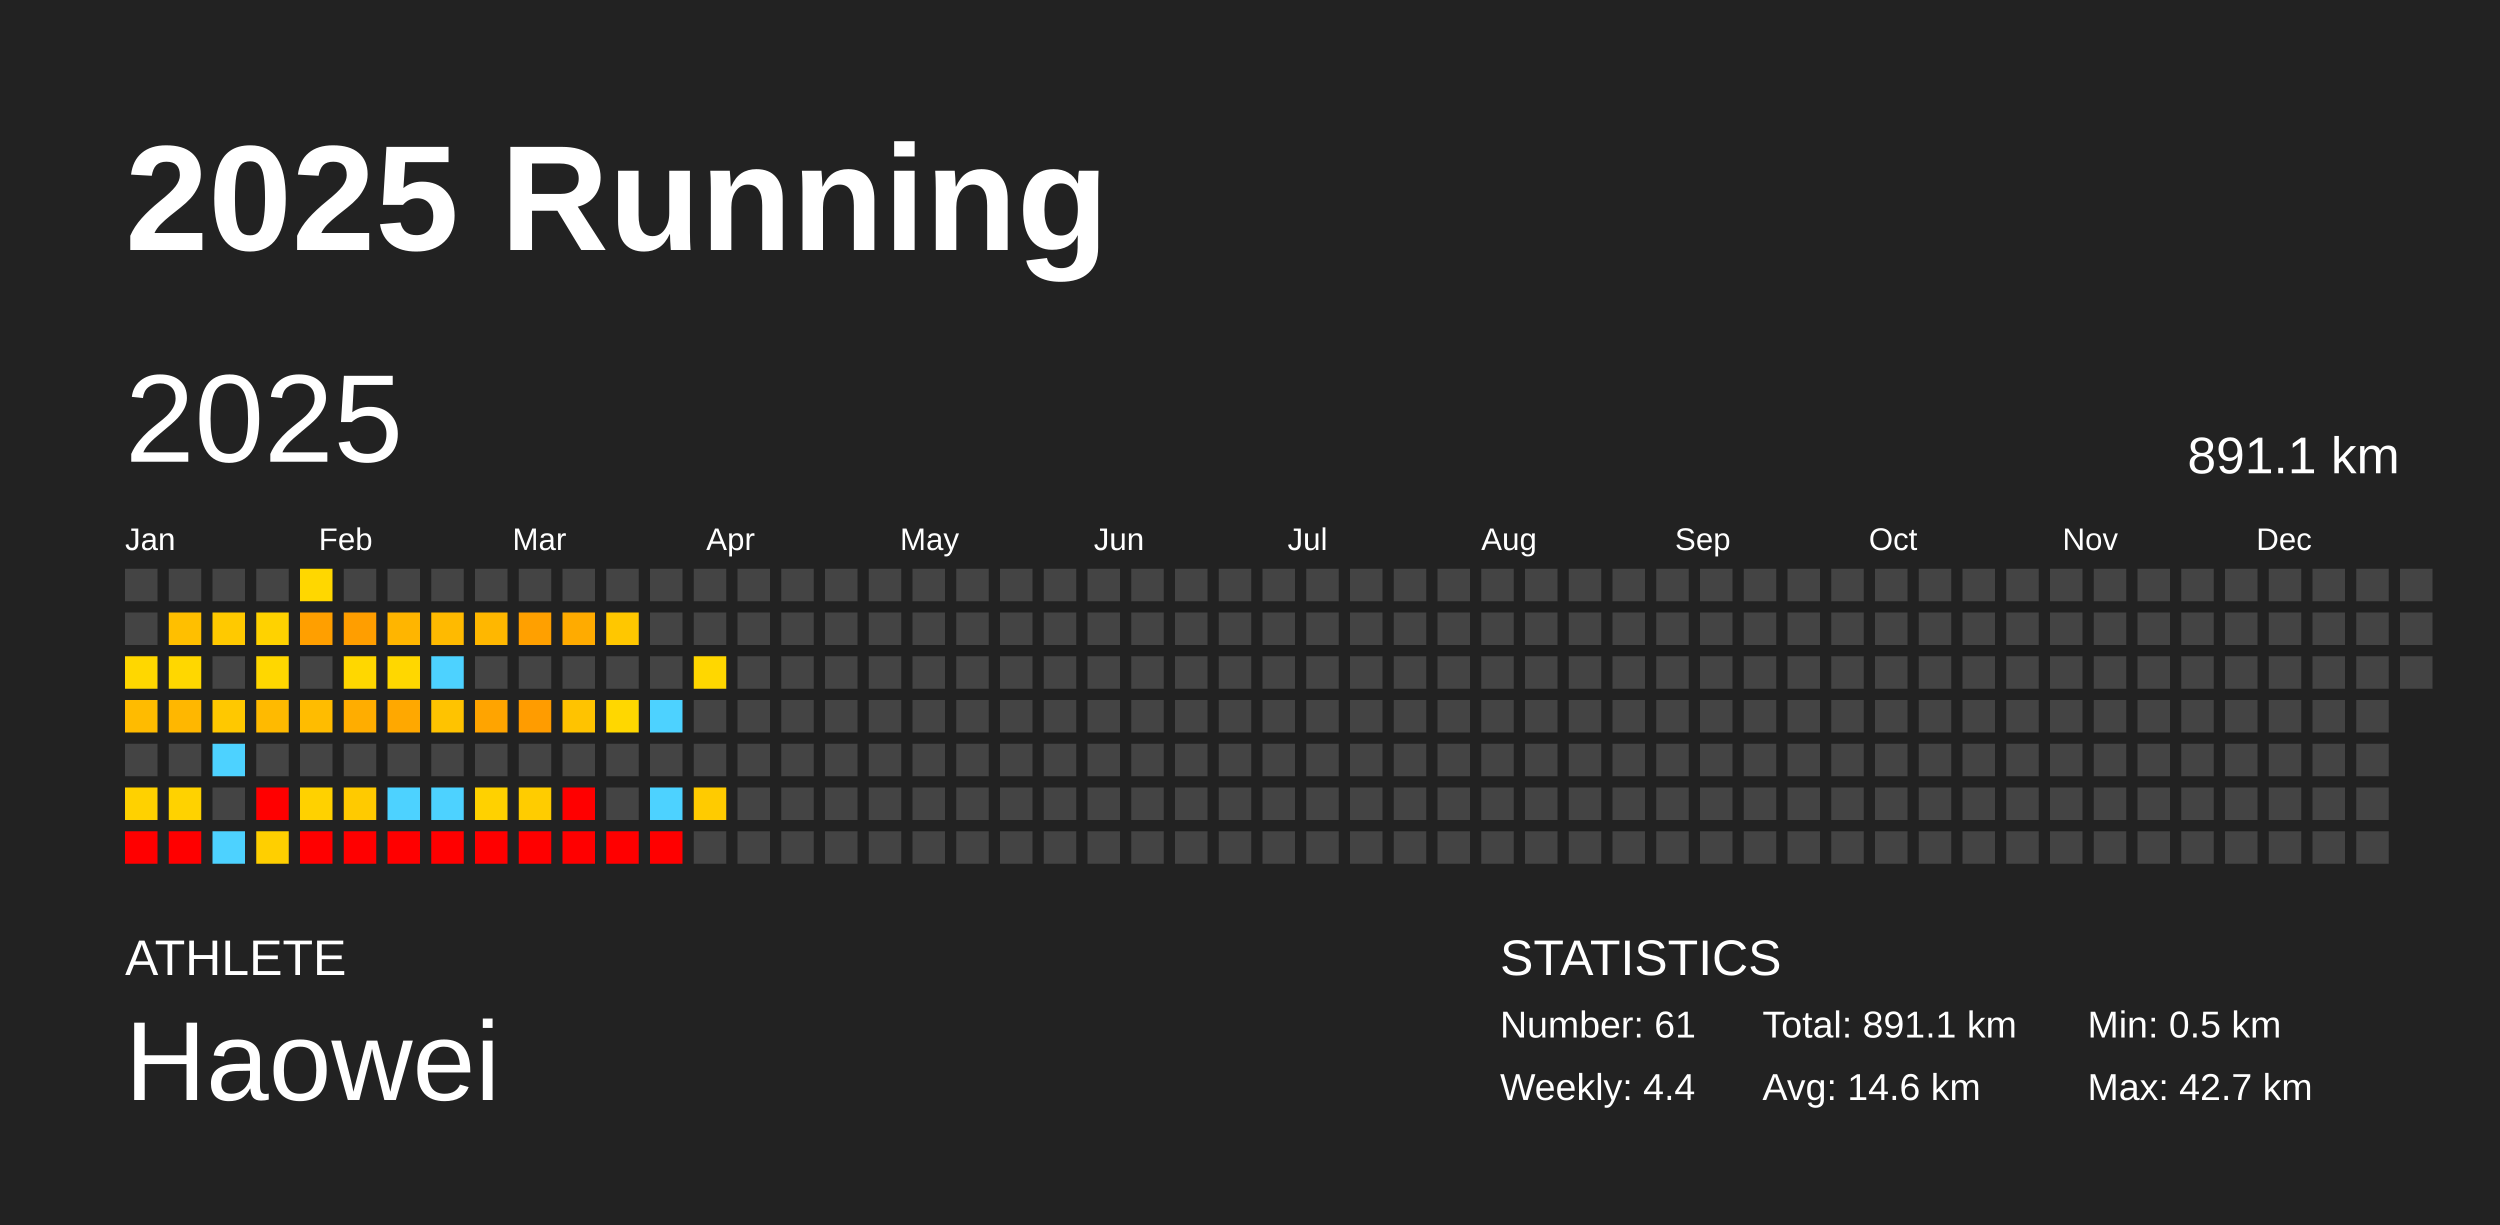
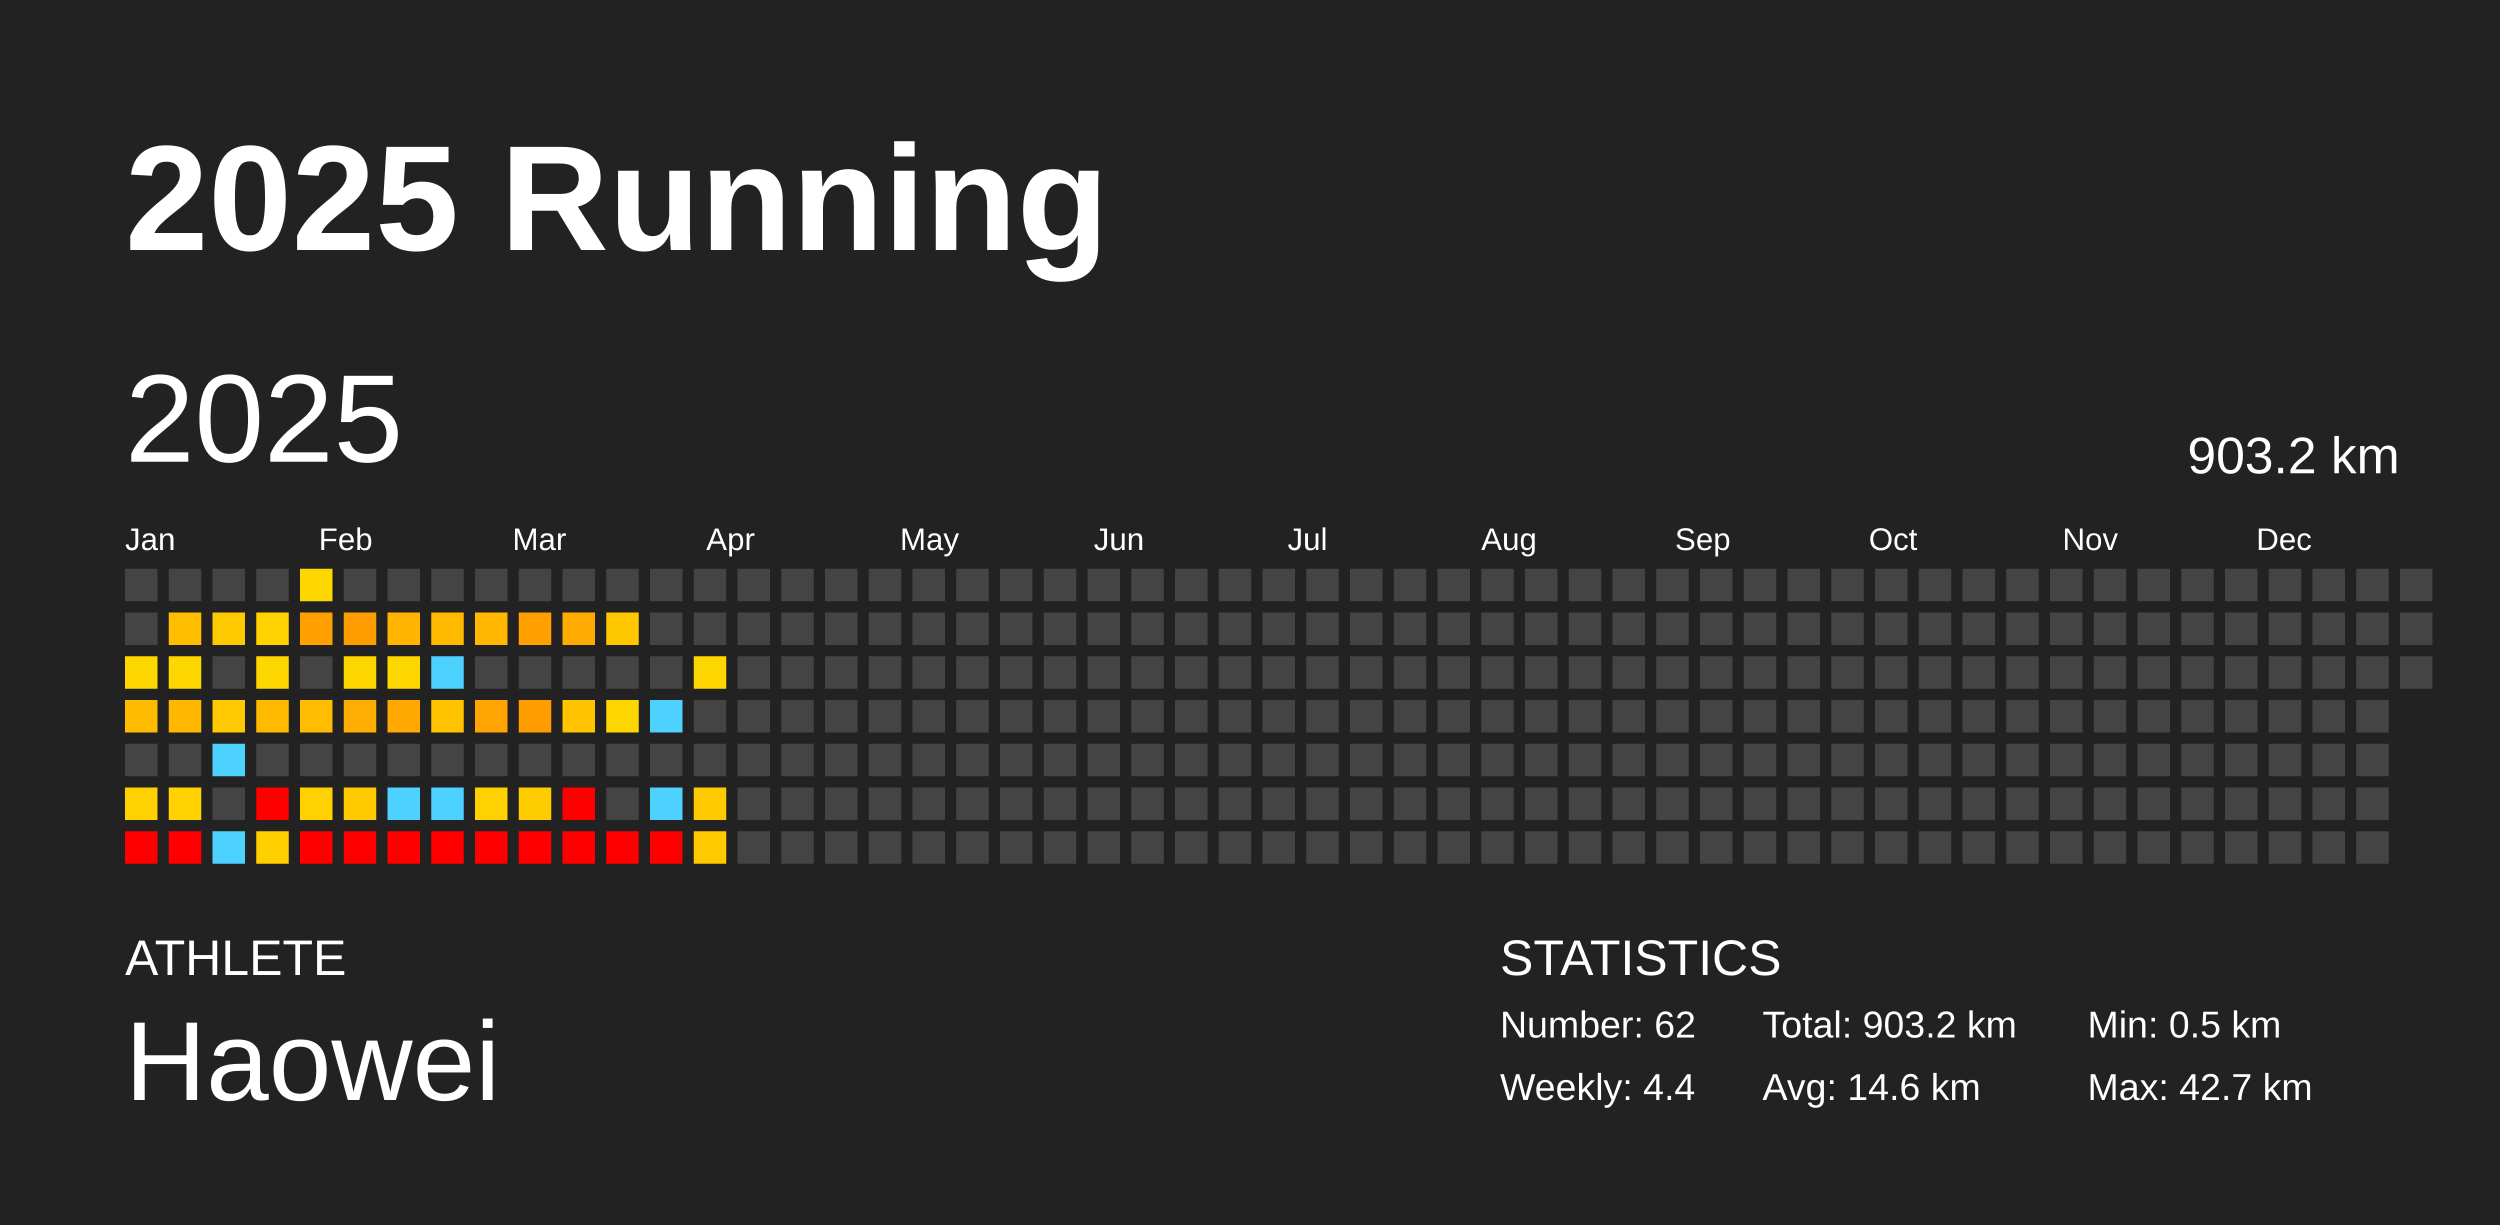
<svg xmlns="http://www.w3.org/2000/svg" baseProfile="full" height="98mm" version="1.1" viewBox="0,0,200,98" width="200mm">
  <defs />
  <rect fill="#222222" height="98" width="200" x="0" y="0" />
  <text fill="#FFFFFF" style="font-size:12px; font-family:Arial; font-weight:bold;" x="10" y="20">2025 Running</text>
  <text fill="#FFFFFF" style="font-size:4px; font-family:Arial" x="10" y="78">ATHLETE</text>
  <text fill="#FFFFFF" style="font-size:9px; font-family:Arial" x="10" y="88">Haowei</text>
  <text fill="#FFFFFF" style="font-size:4px; font-family:Arial" x="120" y="78">STATISTICS</text>
-   <text fill="#FFFFFF" style="font-size:3px; font-family:Arial" x="120" y="83">Number: 61</text>
+   <text fill="#FFFFFF" style="font-size:3px; font-family:Arial" x="120" y="83">Number: 62</text>
  <text fill="#FFFFFF" style="font-size:3px; font-family:Arial" x="120" y="88">Weekly: 4.4</text>
-   <text fill="#FFFFFF" style="font-size:3px; font-family:Arial" x="141" y="83">Total: 891.1 km</text>
+   <text fill="#FFFFFF" style="font-size:3px; font-family:Arial" x="141" y="83">Total: 903.2 km</text>
  <text fill="#FFFFFF" style="font-size:3px; font-family:Arial" x="141" y="88">Avg: 14.6 km</text>
  <text fill="#FFFFFF" style="font-size:3px; font-family:Arial" x="167" y="83">Min: 0.5 km</text>
  <text fill="#FFFFFF" style="font-size:3px; font-family:Arial" x="167" y="88">Max: 42.7 km</text>
  <text dominant-baseline="hanging" fill="#FFFFFF" style="font-size:10.0px; font-family:Arial;" x="10" y="30">2025</text>
-   <text dominant-baseline="hanging" fill="#FFFFFF" style="font-size:4.125px; font-family:Arial;" x="175" y="35">891.1 km</text>
+   <text dominant-baseline="hanging" fill="#FFFFFF" style="font-size:4.125px; font-family:Arial;" x="175" y="35">903.2 km</text>
  <text fill="#FFFFFF" style="font-size:2.5px; font-family:Arial" x="10.0" y="44">Jan</text>
  <text fill="#FFFFFF" style="font-size:2.5px; font-family:Arial" x="25.5" y="44">Feb</text>
  <text fill="#FFFFFF" style="font-size:2.5px; font-family:Arial" x="41.0" y="44">Mar</text>
  <text fill="#FFFFFF" style="font-size:2.5px; font-family:Arial" x="56.5" y="44">Apr</text>
  <text fill="#FFFFFF" style="font-size:2.5px; font-family:Arial" x="72.0" y="44">May</text>
  <text fill="#FFFFFF" style="font-size:2.5px; font-family:Arial" x="87.5" y="44">Jun</text>
  <text fill="#FFFFFF" style="font-size:2.5px; font-family:Arial" x="103.0" y="44">Jul</text>
  <text fill="#FFFFFF" style="font-size:2.5px; font-family:Arial" x="118.5" y="44">Aug</text>
  <text fill="#FFFFFF" style="font-size:2.5px; font-family:Arial" x="134.0" y="44">Sep</text>
  <text fill="#FFFFFF" style="font-size:2.5px; font-family:Arial" x="149.5" y="44">Oct</text>
  <text fill="#FFFFFF" style="font-size:2.5px; font-family:Arial" x="165.0" y="44">Nov</text>
  <text fill="#FFFFFF" style="font-size:2.5px; font-family:Arial" x="180.5" y="44">Dec</text>
  <rect fill="#444444" height="2.6" width="2.6" x="10.0" y="45.5" />
  <rect fill="#444444" height="2.6" width="2.6" x="10.0" y="49.0" />
  <rect fill="#ffd700" height="2.6" width="2.6" x="10.0" y="52.5" />
  <rect fill="#ffbb00" height="2.6" width="2.6" x="10.0" y="56.0" />
  <rect fill="#444444" height="2.6" width="2.6" x="10.0" y="59.5" />
  <rect fill="#ffd100" height="2.6" width="2.6" x="10.0" y="63.0" />
  <rect fill="red" height="2.6" width="2.6" x="10.0" y="66.5" />
  <rect fill="#444444" height="2.6" width="2.6" x="13.5" y="45.5" />
  <rect fill="#ffbf00" height="2.6" width="2.6" x="13.5" y="49.0" />
  <rect fill="#ffd700" height="2.6" width="2.6" x="13.5" y="52.5" />
  <rect fill="#ffb700" height="2.6" width="2.6" x="13.5" y="56.0" />
  <rect fill="#444444" height="2.6" width="2.6" x="13.5" y="59.5" />
  <rect fill="#ffd200" height="2.6" width="2.6" x="13.5" y="63.0" />
  <rect fill="red" height="2.6" width="2.6" x="13.5" y="66.5" />
  <rect fill="#444444" height="2.6" width="2.6" x="17.0" y="45.5" />
  <rect fill="#ffc900" height="2.6" width="2.6" x="17.0" y="49.0" />
  <rect fill="#444444" height="2.6" width="2.6" x="17.0" y="52.5" />
  <rect fill="#ffc800" height="2.6" width="2.6" x="17.0" y="56.0" />
  <rect fill="#4dd2ff" height="2.6" width="2.6" x="17.0" y="59.5" />
  <rect fill="#444444" height="2.6" width="2.6" x="17.0" y="63.0" />
  <rect fill="#4dd2ff" height="2.6" width="2.6" x="17.0" y="66.5" />
  <rect fill="#444444" height="2.6" width="2.6" x="20.5" y="45.5" />
  <rect fill="#ffd200" height="2.6" width="2.6" x="20.5" y="49.0" />
  <rect fill="#ffd700" height="2.6" width="2.6" x="20.5" y="52.5" />
  <rect fill="#ffba00" height="2.6" width="2.6" x="20.5" y="56.0" />
  <rect fill="#444444" height="2.6" width="2.6" x="20.5" y="59.5" />
  <rect fill="red" height="2.6" width="2.6" x="20.5" y="63.0" />
  <rect fill="#ffcf00" height="2.6" width="2.6" x="20.5" y="66.5" />
  <rect fill="#ffd700" height="2.6" width="2.6" x="24.0" y="45.5" />
  <rect fill="#ff9f00" height="2.6" width="2.6" x="24.0" y="49.0" />
  <rect fill="#444444" height="2.6" width="2.6" x="24.0" y="52.5" />
  <rect fill="#ffbc00" height="2.6" width="2.6" x="24.0" y="56.0" />
  <rect fill="#444444" height="2.6" width="2.6" x="24.0" y="59.5" />
  <rect fill="#ffd100" height="2.6" width="2.6" x="24.0" y="63.0" />
  <rect fill="red" height="2.6" width="2.6" x="24.0" y="66.5" />
  <rect fill="#444444" height="2.6" width="2.6" x="27.5" y="45.5" />
  <rect fill="#ff9e00" height="2.6" width="2.6" x="27.5" y="49.0" />
  <rect fill="#ffd700" height="2.6" width="2.6" x="27.5" y="52.5" />
  <rect fill="#ffad00" height="2.6" width="2.6" x="27.5" y="56.0" />
  <rect fill="#444444" height="2.6" width="2.6" x="27.5" y="59.5" />
  <rect fill="#ffca00" height="2.6" width="2.6" x="27.5" y="63.0" />
  <rect fill="red" height="2.6" width="2.6" x="27.5" y="66.5" />
  <rect fill="#444444" height="2.6" width="2.6" x="31.0" y="45.5" />
  <rect fill="#ffb500" height="2.6" width="2.6" x="31.0" y="49.0" />
  <rect fill="#ffd700" height="2.6" width="2.6" x="31.0" y="52.5" />
  <rect fill="#ffa800" height="2.6" width="2.6" x="31.0" y="56.0" />
  <rect fill="#444444" height="2.6" width="2.6" x="31.0" y="59.5" />
  <rect fill="#4dd2ff" height="2.6" width="2.6" x="31.0" y="63.0" />
  <rect fill="red" height="2.6" width="2.6" x="31.0" y="66.5" />
  <rect fill="#444444" height="2.6" width="2.6" x="34.5" y="45.5" />
  <rect fill="#ffba00" height="2.6" width="2.6" x="34.5" y="49.0" />
  <rect fill="#4dd2ff" height="2.6" width="2.6" x="34.5" y="52.5" />
  <rect fill="#ffc300" height="2.6" width="2.6" x="34.5" y="56.0" />
  <rect fill="#444444" height="2.6" width="2.6" x="34.5" y="59.5" />
  <rect fill="#4dd2ff" height="2.6" width="2.6" x="34.5" y="63.0" />
  <rect fill="red" height="2.6" width="2.6" x="34.5" y="66.5" />
  <rect fill="#444444" height="2.6" width="2.6" x="38.0" y="45.5" />
  <rect fill="#ffb700" height="2.6" width="2.6" x="38.0" y="49.0" />
  <rect fill="#444444" height="2.6" width="2.6" x="38.0" y="52.5" />
  <rect fill="#ffa400" height="2.6" width="2.6" x="38.0" y="56.0" />
  <rect fill="#444444" height="2.6" width="2.6" x="38.0" y="59.5" />
  <rect fill="#ffd100" height="2.6" width="2.6" x="38.0" y="63.0" />
  <rect fill="red" height="2.6" width="2.6" x="38.0" y="66.5" />
  <rect fill="#444444" height="2.6" width="2.6" x="41.5" y="45.5" />
  <rect fill="#ffa000" height="2.6" width="2.6" x="41.5" y="49.0" />
  <rect fill="#444444" height="2.6" width="2.6" x="41.5" y="52.5" />
  <rect fill="#ff9c00" height="2.6" width="2.6" x="41.5" y="56.0" />
  <rect fill="#444444" height="2.6" width="2.6" x="41.5" y="59.5" />
  <rect fill="#ffcc00" height="2.6" width="2.6" x="41.5" y="63.0" />
  <rect fill="red" height="2.6" width="2.6" x="41.5" y="66.5" />
  <rect fill="#444444" height="2.6" width="2.6" x="45.0" y="45.5" />
  <rect fill="#ffab00" height="2.6" width="2.6" x="45.0" y="49.0" />
  <rect fill="#444444" height="2.6" width="2.6" x="45.0" y="52.5" />
  <rect fill="#ffc300" height="2.6" width="2.6" x="45.0" y="56.0" />
  <rect fill="#444444" height="2.6" width="2.6" x="45.0" y="59.5" />
  <rect fill="red" height="2.6" width="2.6" x="45.0" y="63.0" />
  <rect fill="red" height="2.6" width="2.6" x="45.0" y="66.5" />
  <rect fill="#444444" height="2.6" width="2.6" x="48.5" y="45.5" />
  <rect fill="#ffc700" height="2.6" width="2.6" x="48.5" y="49.0" />
  <rect fill="#444444" height="2.6" width="2.6" x="48.5" y="52.5" />
  <rect fill="#ffd700" height="2.6" width="2.6" x="48.5" y="56.0" />
  <rect fill="#444444" height="2.6" width="2.6" x="48.5" y="59.5" />
  <rect fill="#444444" height="2.6" width="2.6" x="48.5" y="63.0" />
  <rect fill="red" height="2.6" width="2.6" x="48.5" y="66.5" />
  <rect fill="#444444" height="2.6" width="2.6" x="52.0" y="45.5" />
  <rect fill="#444444" height="2.6" width="2.6" x="52.0" y="49.0" />
  <rect fill="#444444" height="2.6" width="2.6" x="52.0" y="52.5" />
  <rect fill="#4dd2ff" height="2.6" width="2.6" x="52.0" y="56.0" />
  <rect fill="#444444" height="2.6" width="2.6" x="52.0" y="59.5" />
  <rect fill="#4dd2ff" height="2.6" width="2.6" x="52.0" y="63.0" />
  <rect fill="red" height="2.6" width="2.6" x="52.0" y="66.5" />
  <rect fill="#444444" height="2.6" width="2.6" x="55.5" y="45.5" />
  <rect fill="#444444" height="2.6" width="2.6" x="55.5" y="49.0" />
  <rect fill="#ffd700" height="2.6" width="2.6" x="55.5" y="52.5" />
  <rect fill="#444444" height="2.6" width="2.6" x="55.5" y="56.0" />
  <rect fill="#444444" height="2.6" width="2.6" x="55.5" y="59.5" />
  <rect fill="#ffcb00" height="2.6" width="2.6" x="55.5" y="63.0" />
-   <rect fill="#444444" height="2.6" width="2.6" x="55.5" y="66.5" />
+   <rect fill="#ffc900" height="2.6" width="2.6" x="55.5" y="66.5" />
  <rect fill="#444444" height="2.6" width="2.6" x="59.0" y="45.5" />
  <rect fill="#444444" height="2.6" width="2.6" x="59.0" y="49.0" />
  <rect fill="#444444" height="2.6" width="2.6" x="59.0" y="52.5" />
  <rect fill="#444444" height="2.6" width="2.6" x="59.0" y="56.0" />
  <rect fill="#444444" height="2.6" width="2.6" x="59.0" y="59.5" />
  <rect fill="#444444" height="2.6" width="2.6" x="59.0" y="63.0" />
  <rect fill="#444444" height="2.6" width="2.6" x="59.0" y="66.5" />
  <rect fill="#444444" height="2.6" width="2.6" x="62.5" y="45.5" />
  <rect fill="#444444" height="2.6" width="2.6" x="62.5" y="49.0" />
  <rect fill="#444444" height="2.6" width="2.6" x="62.5" y="52.5" />
  <rect fill="#444444" height="2.6" width="2.6" x="62.5" y="56.0" />
  <rect fill="#444444" height="2.6" width="2.6" x="62.5" y="59.5" />
  <rect fill="#444444" height="2.6" width="2.6" x="62.5" y="63.0" />
  <rect fill="#444444" height="2.6" width="2.6" x="62.5" y="66.5" />
  <rect fill="#444444" height="2.6" width="2.6" x="66.0" y="45.5" />
  <rect fill="#444444" height="2.6" width="2.6" x="66.0" y="49.0" />
  <rect fill="#444444" height="2.6" width="2.6" x="66.0" y="52.5" />
  <rect fill="#444444" height="2.6" width="2.6" x="66.0" y="56.0" />
  <rect fill="#444444" height="2.6" width="2.6" x="66.0" y="59.5" />
  <rect fill="#444444" height="2.6" width="2.6" x="66.0" y="63.0" />
  <rect fill="#444444" height="2.6" width="2.6" x="66.0" y="66.5" />
  <rect fill="#444444" height="2.6" width="2.6" x="69.5" y="45.5" />
  <rect fill="#444444" height="2.6" width="2.6" x="69.5" y="49.0" />
  <rect fill="#444444" height="2.6" width="2.6" x="69.5" y="52.5" />
  <rect fill="#444444" height="2.6" width="2.6" x="69.5" y="56.0" />
  <rect fill="#444444" height="2.6" width="2.6" x="69.5" y="59.5" />
  <rect fill="#444444" height="2.6" width="2.6" x="69.5" y="63.0" />
  <rect fill="#444444" height="2.6" width="2.6" x="69.5" y="66.5" />
  <rect fill="#444444" height="2.6" width="2.6" x="73.0" y="45.5" />
  <rect fill="#444444" height="2.6" width="2.6" x="73.0" y="49.0" />
  <rect fill="#444444" height="2.6" width="2.6" x="73.0" y="52.5" />
  <rect fill="#444444" height="2.6" width="2.6" x="73.0" y="56.0" />
  <rect fill="#444444" height="2.6" width="2.6" x="73.0" y="59.5" />
  <rect fill="#444444" height="2.6" width="2.6" x="73.0" y="63.0" />
  <rect fill="#444444" height="2.6" width="2.6" x="73.0" y="66.5" />
  <rect fill="#444444" height="2.6" width="2.6" x="76.5" y="45.5" />
  <rect fill="#444444" height="2.6" width="2.6" x="76.5" y="49.0" />
  <rect fill="#444444" height="2.6" width="2.6" x="76.5" y="52.5" />
  <rect fill="#444444" height="2.6" width="2.6" x="76.5" y="56.0" />
  <rect fill="#444444" height="2.6" width="2.6" x="76.5" y="59.5" />
  <rect fill="#444444" height="2.6" width="2.6" x="76.5" y="63.0" />
  <rect fill="#444444" height="2.6" width="2.6" x="76.5" y="66.5" />
  <rect fill="#444444" height="2.6" width="2.6" x="80.0" y="45.5" />
  <rect fill="#444444" height="2.6" width="2.6" x="80.0" y="49.0" />
  <rect fill="#444444" height="2.6" width="2.6" x="80.0" y="52.5" />
  <rect fill="#444444" height="2.6" width="2.6" x="80.0" y="56.0" />
  <rect fill="#444444" height="2.6" width="2.6" x="80.0" y="59.5" />
  <rect fill="#444444" height="2.6" width="2.6" x="80.0" y="63.0" />
  <rect fill="#444444" height="2.6" width="2.6" x="80.0" y="66.5" />
  <rect fill="#444444" height="2.6" width="2.6" x="83.5" y="45.5" />
  <rect fill="#444444" height="2.6" width="2.6" x="83.5" y="49.0" />
  <rect fill="#444444" height="2.6" width="2.6" x="83.5" y="52.5" />
  <rect fill="#444444" height="2.6" width="2.6" x="83.5" y="56.0" />
  <rect fill="#444444" height="2.6" width="2.6" x="83.5" y="59.5" />
  <rect fill="#444444" height="2.6" width="2.6" x="83.5" y="63.0" />
  <rect fill="#444444" height="2.6" width="2.6" x="83.5" y="66.5" />
  <rect fill="#444444" height="2.6" width="2.6" x="87.0" y="45.5" />
  <rect fill="#444444" height="2.6" width="2.6" x="87.0" y="49.0" />
  <rect fill="#444444" height="2.6" width="2.6" x="87.0" y="52.5" />
  <rect fill="#444444" height="2.6" width="2.6" x="87.0" y="56.0" />
  <rect fill="#444444" height="2.6" width="2.6" x="87.0" y="59.5" />
  <rect fill="#444444" height="2.6" width="2.6" x="87.0" y="63.0" />
  <rect fill="#444444" height="2.6" width="2.6" x="87.0" y="66.5" />
  <rect fill="#444444" height="2.6" width="2.6" x="90.5" y="45.5" />
  <rect fill="#444444" height="2.6" width="2.6" x="90.5" y="49.0" />
  <rect fill="#444444" height="2.6" width="2.6" x="90.5" y="52.5" />
  <rect fill="#444444" height="2.6" width="2.6" x="90.5" y="56.0" />
  <rect fill="#444444" height="2.6" width="2.6" x="90.5" y="59.5" />
  <rect fill="#444444" height="2.6" width="2.6" x="90.5" y="63.0" />
  <rect fill="#444444" height="2.6" width="2.6" x="90.5" y="66.5" />
  <rect fill="#444444" height="2.6" width="2.6" x="94.0" y="45.5" />
  <rect fill="#444444" height="2.6" width="2.6" x="94.0" y="49.0" />
  <rect fill="#444444" height="2.6" width="2.6" x="94.0" y="52.5" />
  <rect fill="#444444" height="2.6" width="2.6" x="94.0" y="56.0" />
  <rect fill="#444444" height="2.6" width="2.6" x="94.0" y="59.5" />
  <rect fill="#444444" height="2.6" width="2.6" x="94.0" y="63.0" />
  <rect fill="#444444" height="2.6" width="2.6" x="94.0" y="66.5" />
  <rect fill="#444444" height="2.6" width="2.6" x="97.5" y="45.5" />
  <rect fill="#444444" height="2.6" width="2.6" x="97.5" y="49.0" />
  <rect fill="#444444" height="2.6" width="2.6" x="97.5" y="52.5" />
  <rect fill="#444444" height="2.6" width="2.6" x="97.5" y="56.0" />
  <rect fill="#444444" height="2.6" width="2.6" x="97.5" y="59.5" />
  <rect fill="#444444" height="2.6" width="2.6" x="97.5" y="63.0" />
  <rect fill="#444444" height="2.6" width="2.6" x="97.5" y="66.5" />
  <rect fill="#444444" height="2.6" width="2.6" x="101.0" y="45.5" />
  <rect fill="#444444" height="2.6" width="2.6" x="101.0" y="49.0" />
  <rect fill="#444444" height="2.6" width="2.6" x="101.0" y="52.5" />
  <rect fill="#444444" height="2.6" width="2.6" x="101.0" y="56.0" />
  <rect fill="#444444" height="2.6" width="2.6" x="101.0" y="59.5" />
  <rect fill="#444444" height="2.6" width="2.6" x="101.0" y="63.0" />
  <rect fill="#444444" height="2.6" width="2.6" x="101.0" y="66.5" />
  <rect fill="#444444" height="2.6" width="2.6" x="104.5" y="45.5" />
  <rect fill="#444444" height="2.6" width="2.6" x="104.5" y="49.0" />
  <rect fill="#444444" height="2.6" width="2.6" x="104.5" y="52.5" />
  <rect fill="#444444" height="2.6" width="2.6" x="104.5" y="56.0" />
  <rect fill="#444444" height="2.6" width="2.6" x="104.5" y="59.5" />
  <rect fill="#444444" height="2.6" width="2.6" x="104.5" y="63.0" />
  <rect fill="#444444" height="2.6" width="2.6" x="104.5" y="66.5" />
  <rect fill="#444444" height="2.6" width="2.6" x="108.0" y="45.5" />
  <rect fill="#444444" height="2.6" width="2.6" x="108.0" y="49.0" />
  <rect fill="#444444" height="2.6" width="2.6" x="108.0" y="52.5" />
  <rect fill="#444444" height="2.6" width="2.6" x="108.0" y="56.0" />
  <rect fill="#444444" height="2.6" width="2.6" x="108.0" y="59.5" />
  <rect fill="#444444" height="2.6" width="2.6" x="108.0" y="63.0" />
  <rect fill="#444444" height="2.6" width="2.6" x="108.0" y="66.5" />
  <rect fill="#444444" height="2.6" width="2.6" x="111.5" y="45.5" />
  <rect fill="#444444" height="2.6" width="2.6" x="111.5" y="49.0" />
  <rect fill="#444444" height="2.6" width="2.6" x="111.5" y="52.5" />
  <rect fill="#444444" height="2.6" width="2.6" x="111.5" y="56.0" />
  <rect fill="#444444" height="2.6" width="2.6" x="111.5" y="59.5" />
  <rect fill="#444444" height="2.6" width="2.6" x="111.5" y="63.0" />
  <rect fill="#444444" height="2.6" width="2.6" x="111.5" y="66.5" />
  <rect fill="#444444" height="2.6" width="2.6" x="115.0" y="45.5" />
  <rect fill="#444444" height="2.6" width="2.6" x="115.0" y="49.0" />
  <rect fill="#444444" height="2.6" width="2.6" x="115.0" y="52.5" />
  <rect fill="#444444" height="2.6" width="2.6" x="115.0" y="56.0" />
  <rect fill="#444444" height="2.6" width="2.6" x="115.0" y="59.5" />
  <rect fill="#444444" height="2.6" width="2.6" x="115.0" y="63.0" />
  <rect fill="#444444" height="2.6" width="2.6" x="115.0" y="66.5" />
  <rect fill="#444444" height="2.6" width="2.6" x="118.5" y="45.5" />
  <rect fill="#444444" height="2.6" width="2.6" x="118.5" y="49.0" />
  <rect fill="#444444" height="2.6" width="2.6" x="118.5" y="52.5" />
  <rect fill="#444444" height="2.6" width="2.6" x="118.5" y="56.0" />
  <rect fill="#444444" height="2.6" width="2.6" x="118.5" y="59.5" />
  <rect fill="#444444" height="2.6" width="2.6" x="118.5" y="63.0" />
  <rect fill="#444444" height="2.6" width="2.6" x="118.5" y="66.5" />
  <rect fill="#444444" height="2.6" width="2.6" x="122.0" y="45.5" />
  <rect fill="#444444" height="2.6" width="2.6" x="122.0" y="49.0" />
  <rect fill="#444444" height="2.6" width="2.6" x="122.0" y="52.5" />
  <rect fill="#444444" height="2.6" width="2.6" x="122.0" y="56.0" />
  <rect fill="#444444" height="2.6" width="2.6" x="122.0" y="59.5" />
  <rect fill="#444444" height="2.6" width="2.6" x="122.0" y="63.0" />
  <rect fill="#444444" height="2.6" width="2.6" x="122.0" y="66.5" />
  <rect fill="#444444" height="2.6" width="2.6" x="125.5" y="45.5" />
  <rect fill="#444444" height="2.6" width="2.6" x="125.5" y="49.0" />
  <rect fill="#444444" height="2.6" width="2.6" x="125.5" y="52.5" />
  <rect fill="#444444" height="2.6" width="2.6" x="125.5" y="56.0" />
  <rect fill="#444444" height="2.6" width="2.6" x="125.5" y="59.5" />
  <rect fill="#444444" height="2.6" width="2.6" x="125.5" y="63.0" />
  <rect fill="#444444" height="2.6" width="2.6" x="125.5" y="66.5" />
  <rect fill="#444444" height="2.6" width="2.6" x="129.0" y="45.5" />
  <rect fill="#444444" height="2.6" width="2.6" x="129.0" y="49.0" />
  <rect fill="#444444" height="2.6" width="2.6" x="129.0" y="52.5" />
  <rect fill="#444444" height="2.6" width="2.6" x="129.0" y="56.0" />
  <rect fill="#444444" height="2.6" width="2.6" x="129.0" y="59.5" />
  <rect fill="#444444" height="2.6" width="2.6" x="129.0" y="63.0" />
  <rect fill="#444444" height="2.6" width="2.6" x="129.0" y="66.5" />
  <rect fill="#444444" height="2.6" width="2.6" x="132.5" y="45.5" />
  <rect fill="#444444" height="2.6" width="2.6" x="132.5" y="49.0" />
  <rect fill="#444444" height="2.6" width="2.6" x="132.5" y="52.5" />
  <rect fill="#444444" height="2.6" width="2.6" x="132.5" y="56.0" />
  <rect fill="#444444" height="2.6" width="2.6" x="132.5" y="59.5" />
  <rect fill="#444444" height="2.6" width="2.6" x="132.5" y="63.0" />
  <rect fill="#444444" height="2.6" width="2.6" x="132.5" y="66.5" />
  <rect fill="#444444" height="2.6" width="2.6" x="136.0" y="45.5" />
  <rect fill="#444444" height="2.6" width="2.6" x="136.0" y="49.0" />
  <rect fill="#444444" height="2.6" width="2.6" x="136.0" y="52.5" />
  <rect fill="#444444" height="2.6" width="2.6" x="136.0" y="56.0" />
  <rect fill="#444444" height="2.6" width="2.6" x="136.0" y="59.5" />
  <rect fill="#444444" height="2.6" width="2.6" x="136.0" y="63.0" />
  <rect fill="#444444" height="2.6" width="2.6" x="136.0" y="66.5" />
  <rect fill="#444444" height="2.6" width="2.6" x="139.5" y="45.5" />
  <rect fill="#444444" height="2.6" width="2.6" x="139.5" y="49.0" />
  <rect fill="#444444" height="2.6" width="2.6" x="139.5" y="52.5" />
  <rect fill="#444444" height="2.6" width="2.6" x="139.5" y="56.0" />
  <rect fill="#444444" height="2.6" width="2.6" x="139.5" y="59.5" />
  <rect fill="#444444" height="2.6" width="2.6" x="139.5" y="63.0" />
  <rect fill="#444444" height="2.6" width="2.6" x="139.5" y="66.5" />
  <rect fill="#444444" height="2.6" width="2.6" x="143.0" y="45.5" />
  <rect fill="#444444" height="2.6" width="2.6" x="143.0" y="49.0" />
  <rect fill="#444444" height="2.6" width="2.6" x="143.0" y="52.5" />
  <rect fill="#444444" height="2.6" width="2.6" x="143.0" y="56.0" />
  <rect fill="#444444" height="2.6" width="2.6" x="143.0" y="59.5" />
  <rect fill="#444444" height="2.6" width="2.6" x="143.0" y="63.0" />
  <rect fill="#444444" height="2.6" width="2.6" x="143.0" y="66.5" />
  <rect fill="#444444" height="2.6" width="2.6" x="146.5" y="45.5" />
  <rect fill="#444444" height="2.6" width="2.6" x="146.5" y="49.0" />
  <rect fill="#444444" height="2.6" width="2.6" x="146.5" y="52.5" />
  <rect fill="#444444" height="2.6" width="2.6" x="146.5" y="56.0" />
  <rect fill="#444444" height="2.6" width="2.6" x="146.5" y="59.5" />
  <rect fill="#444444" height="2.6" width="2.6" x="146.5" y="63.0" />
  <rect fill="#444444" height="2.6" width="2.6" x="146.5" y="66.5" />
  <rect fill="#444444" height="2.6" width="2.6" x="150.0" y="45.5" />
  <rect fill="#444444" height="2.6" width="2.6" x="150.0" y="49.0" />
  <rect fill="#444444" height="2.6" width="2.6" x="150.0" y="52.5" />
  <rect fill="#444444" height="2.6" width="2.6" x="150.0" y="56.0" />
  <rect fill="#444444" height="2.6" width="2.6" x="150.0" y="59.5" />
  <rect fill="#444444" height="2.6" width="2.6" x="150.0" y="63.0" />
  <rect fill="#444444" height="2.6" width="2.6" x="150.0" y="66.5" />
  <rect fill="#444444" height="2.6" width="2.6" x="153.5" y="45.5" />
  <rect fill="#444444" height="2.6" width="2.6" x="153.5" y="49.0" />
  <rect fill="#444444" height="2.6" width="2.6" x="153.5" y="52.5" />
  <rect fill="#444444" height="2.6" width="2.6" x="153.5" y="56.0" />
  <rect fill="#444444" height="2.6" width="2.6" x="153.5" y="59.5" />
  <rect fill="#444444" height="2.6" width="2.6" x="153.5" y="63.0" />
  <rect fill="#444444" height="2.6" width="2.6" x="153.5" y="66.5" />
  <rect fill="#444444" height="2.6" width="2.6" x="157.0" y="45.5" />
  <rect fill="#444444" height="2.6" width="2.6" x="157.0" y="49.0" />
  <rect fill="#444444" height="2.6" width="2.6" x="157.0" y="52.5" />
  <rect fill="#444444" height="2.6" width="2.6" x="157.0" y="56.0" />
  <rect fill="#444444" height="2.6" width="2.6" x="157.0" y="59.5" />
  <rect fill="#444444" height="2.6" width="2.6" x="157.0" y="63.0" />
  <rect fill="#444444" height="2.6" width="2.6" x="157.0" y="66.5" />
  <rect fill="#444444" height="2.6" width="2.6" x="160.5" y="45.5" />
  <rect fill="#444444" height="2.6" width="2.6" x="160.5" y="49.0" />
  <rect fill="#444444" height="2.6" width="2.6" x="160.5" y="52.5" />
  <rect fill="#444444" height="2.6" width="2.6" x="160.5" y="56.0" />
  <rect fill="#444444" height="2.6" width="2.6" x="160.5" y="59.5" />
  <rect fill="#444444" height="2.6" width="2.6" x="160.5" y="63.0" />
  <rect fill="#444444" height="2.6" width="2.6" x="160.5" y="66.5" />
  <rect fill="#444444" height="2.6" width="2.6" x="164.0" y="45.5" />
  <rect fill="#444444" height="2.6" width="2.6" x="164.0" y="49.0" />
  <rect fill="#444444" height="2.6" width="2.6" x="164.0" y="52.5" />
  <rect fill="#444444" height="2.6" width="2.6" x="164.0" y="56.0" />
  <rect fill="#444444" height="2.6" width="2.6" x="164.0" y="59.5" />
  <rect fill="#444444" height="2.6" width="2.6" x="164.0" y="63.0" />
  <rect fill="#444444" height="2.6" width="2.6" x="164.0" y="66.5" />
  <rect fill="#444444" height="2.6" width="2.6" x="167.5" y="45.5" />
  <rect fill="#444444" height="2.6" width="2.6" x="167.5" y="49.0" />
  <rect fill="#444444" height="2.6" width="2.6" x="167.5" y="52.5" />
  <rect fill="#444444" height="2.6" width="2.6" x="167.5" y="56.0" />
  <rect fill="#444444" height="2.6" width="2.6" x="167.5" y="59.5" />
  <rect fill="#444444" height="2.6" width="2.6" x="167.5" y="63.0" />
  <rect fill="#444444" height="2.6" width="2.6" x="167.5" y="66.5" />
  <rect fill="#444444" height="2.6" width="2.6" x="171.0" y="45.5" />
  <rect fill="#444444" height="2.6" width="2.6" x="171.0" y="49.0" />
  <rect fill="#444444" height="2.6" width="2.6" x="171.0" y="52.5" />
  <rect fill="#444444" height="2.6" width="2.6" x="171.0" y="56.0" />
  <rect fill="#444444" height="2.6" width="2.6" x="171.0" y="59.5" />
  <rect fill="#444444" height="2.6" width="2.6" x="171.0" y="63.0" />
  <rect fill="#444444" height="2.6" width="2.6" x="171.0" y="66.5" />
  <rect fill="#444444" height="2.6" width="2.6" x="174.5" y="45.5" />
  <rect fill="#444444" height="2.6" width="2.6" x="174.5" y="49.0" />
  <rect fill="#444444" height="2.6" width="2.6" x="174.5" y="52.5" />
  <rect fill="#444444" height="2.6" width="2.6" x="174.5" y="56.0" />
  <rect fill="#444444" height="2.6" width="2.6" x="174.5" y="59.5" />
  <rect fill="#444444" height="2.6" width="2.6" x="174.5" y="63.0" />
  <rect fill="#444444" height="2.6" width="2.6" x="174.5" y="66.5" />
  <rect fill="#444444" height="2.6" width="2.6" x="178.0" y="45.5" />
  <rect fill="#444444" height="2.6" width="2.6" x="178.0" y="49.0" />
  <rect fill="#444444" height="2.6" width="2.6" x="178.0" y="52.5" />
  <rect fill="#444444" height="2.6" width="2.6" x="178.0" y="56.0" />
  <rect fill="#444444" height="2.6" width="2.6" x="178.0" y="59.5" />
  <rect fill="#444444" height="2.6" width="2.6" x="178.0" y="63.0" />
  <rect fill="#444444" height="2.6" width="2.6" x="178.0" y="66.5" />
  <rect fill="#444444" height="2.6" width="2.6" x="181.5" y="45.5" />
  <rect fill="#444444" height="2.6" width="2.6" x="181.5" y="49.0" />
  <rect fill="#444444" height="2.6" width="2.6" x="181.5" y="52.5" />
  <rect fill="#444444" height="2.6" width="2.6" x="181.5" y="56.0" />
  <rect fill="#444444" height="2.6" width="2.6" x="181.5" y="59.5" />
  <rect fill="#444444" height="2.6" width="2.6" x="181.5" y="63.0" />
  <rect fill="#444444" height="2.6" width="2.6" x="181.5" y="66.5" />
  <rect fill="#444444" height="2.6" width="2.6" x="185.0" y="45.5" />
  <rect fill="#444444" height="2.6" width="2.6" x="185.0" y="49.0" />
  <rect fill="#444444" height="2.6" width="2.6" x="185.0" y="52.5" />
  <rect fill="#444444" height="2.6" width="2.6" x="185.0" y="56.0" />
  <rect fill="#444444" height="2.6" width="2.6" x="185.0" y="59.5" />
  <rect fill="#444444" height="2.6" width="2.6" x="185.0" y="63.0" />
  <rect fill="#444444" height="2.6" width="2.6" x="185.0" y="66.5" />
  <rect fill="#444444" height="2.6" width="2.6" x="188.5" y="45.5" />
  <rect fill="#444444" height="2.6" width="2.6" x="188.5" y="49.0" />
  <rect fill="#444444" height="2.6" width="2.6" x="188.5" y="52.5" />
  <rect fill="#444444" height="2.6" width="2.6" x="188.5" y="56.0" />
  <rect fill="#444444" height="2.6" width="2.6" x="188.5" y="59.5" />
  <rect fill="#444444" height="2.6" width="2.6" x="188.5" y="63.0" />
  <rect fill="#444444" height="2.6" width="2.6" x="188.5" y="66.5" />
  <rect fill="#444444" height="2.6" width="2.6" x="192.0" y="45.5" />
  <rect fill="#444444" height="2.6" width="2.6" x="192.0" y="49.0" />
  <rect fill="#444444" height="2.6" width="2.6" x="192.0" y="52.5" />
</svg>
